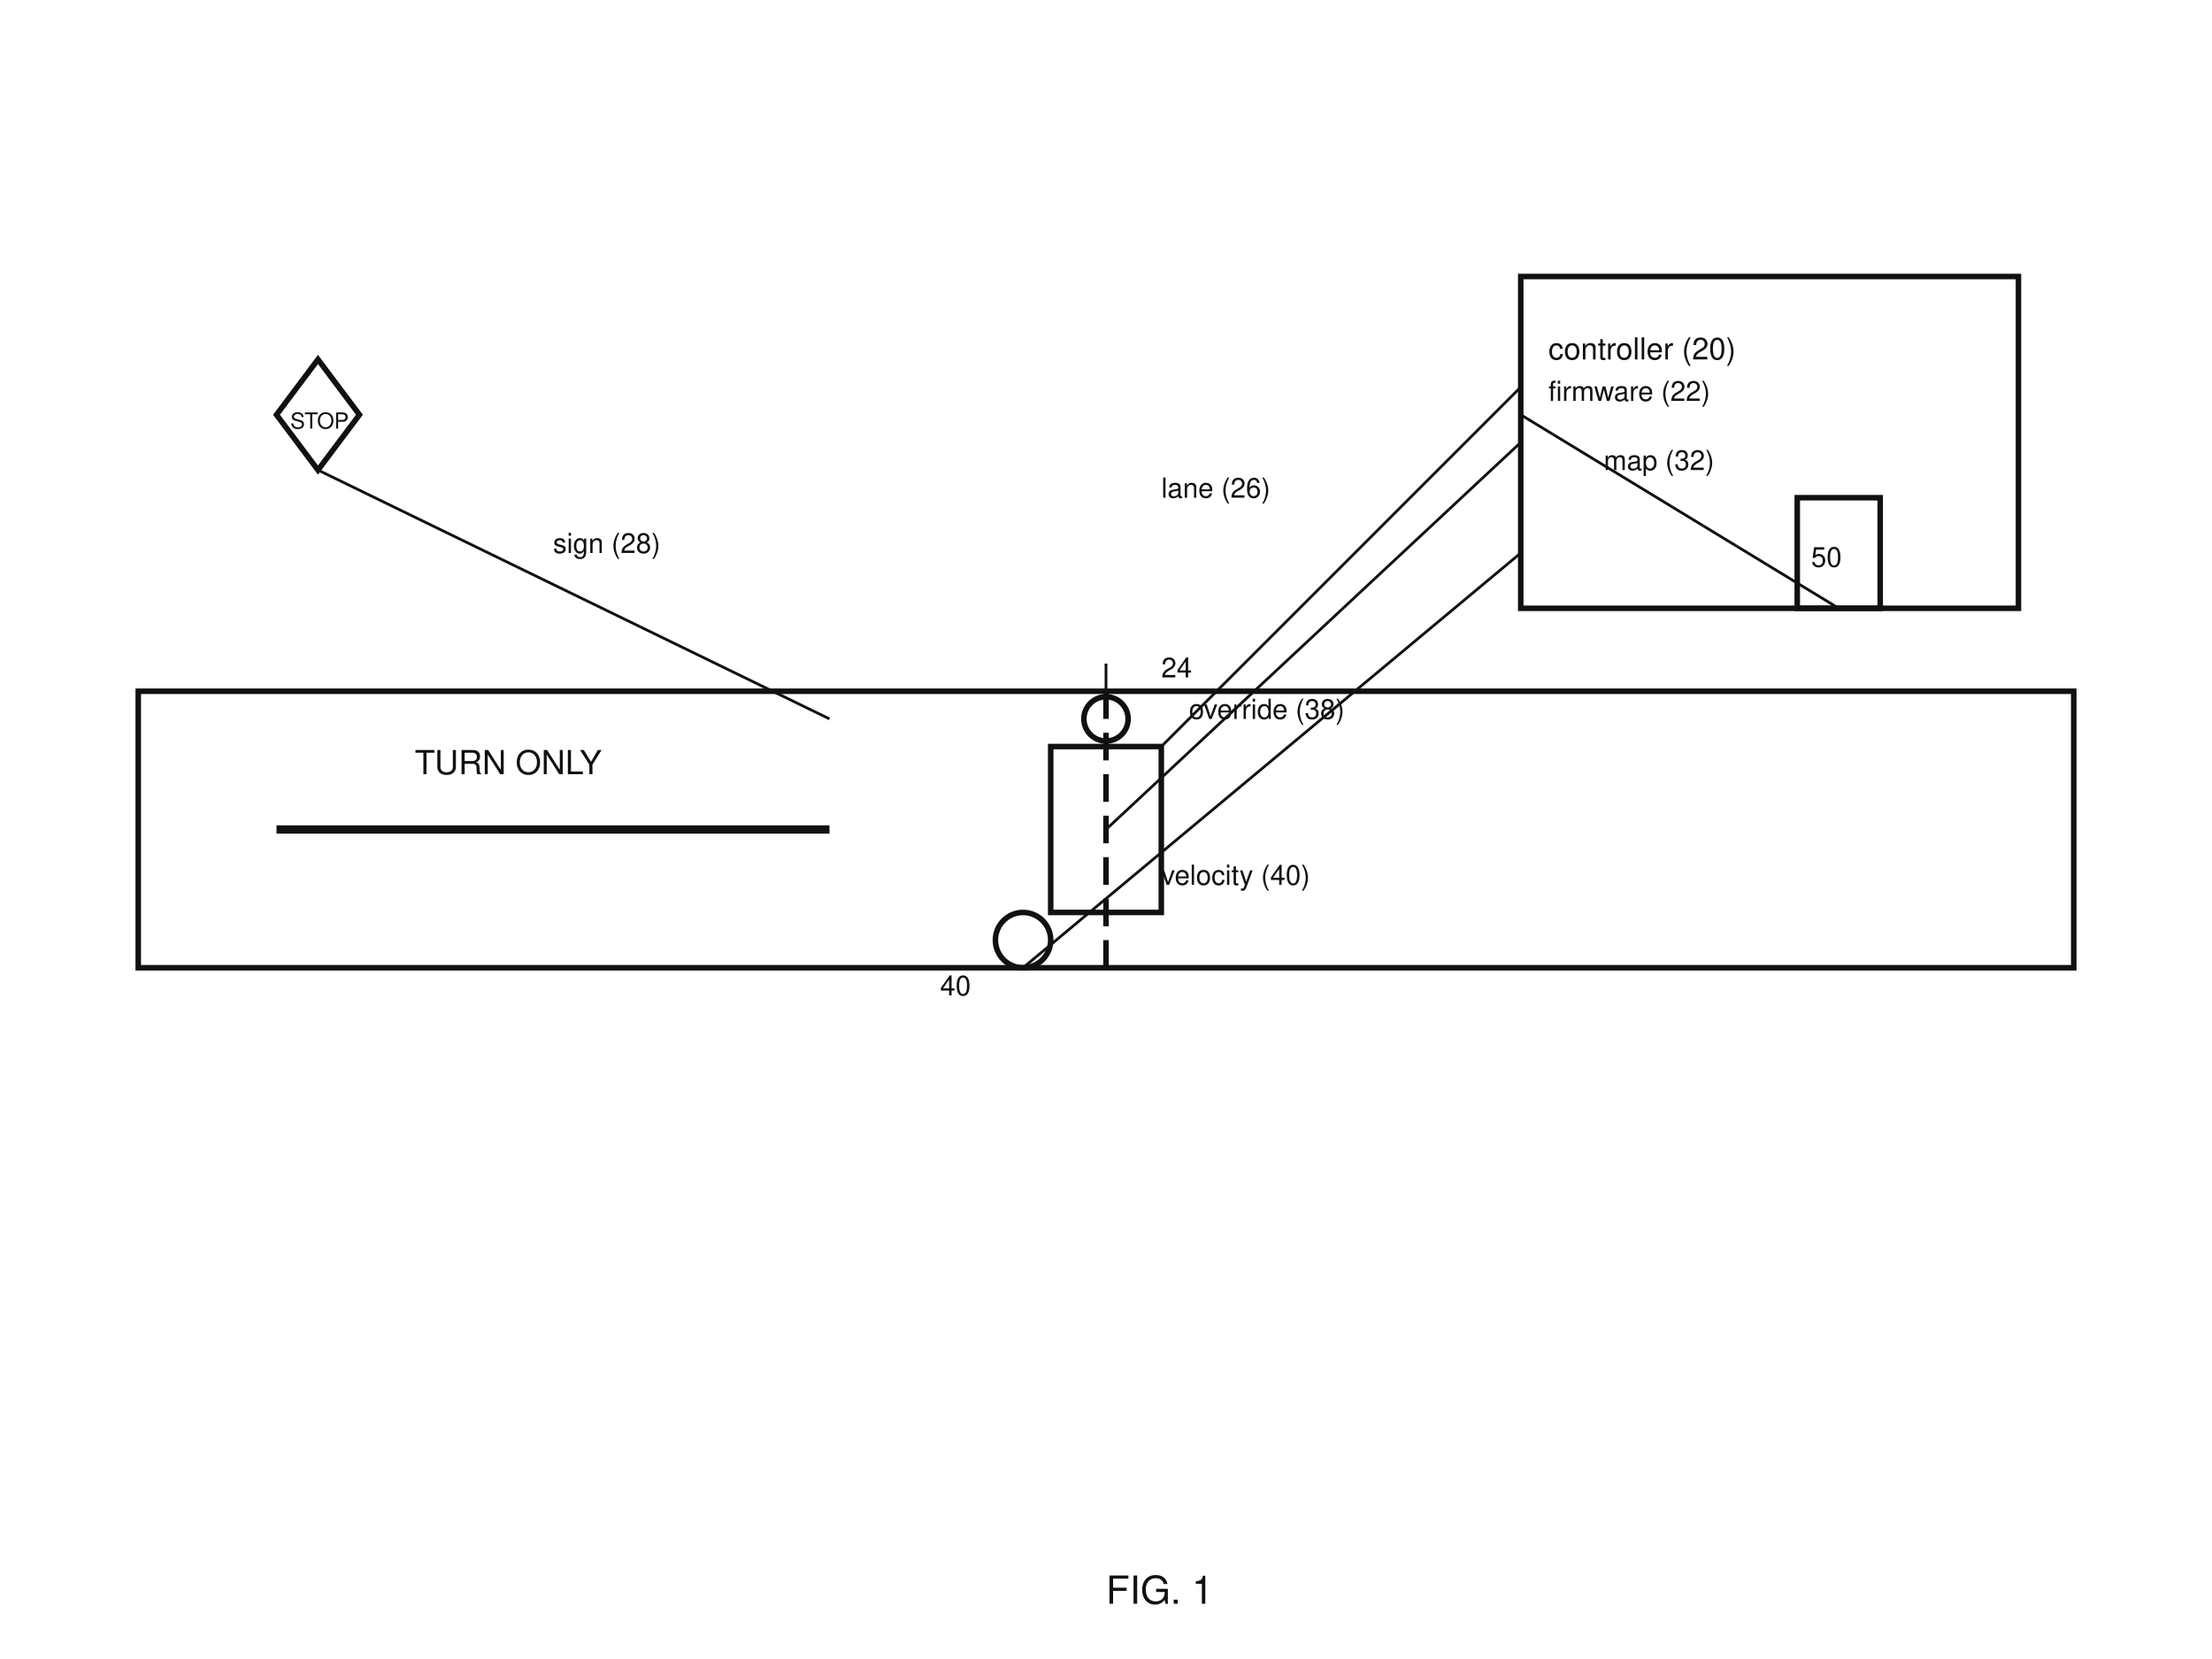
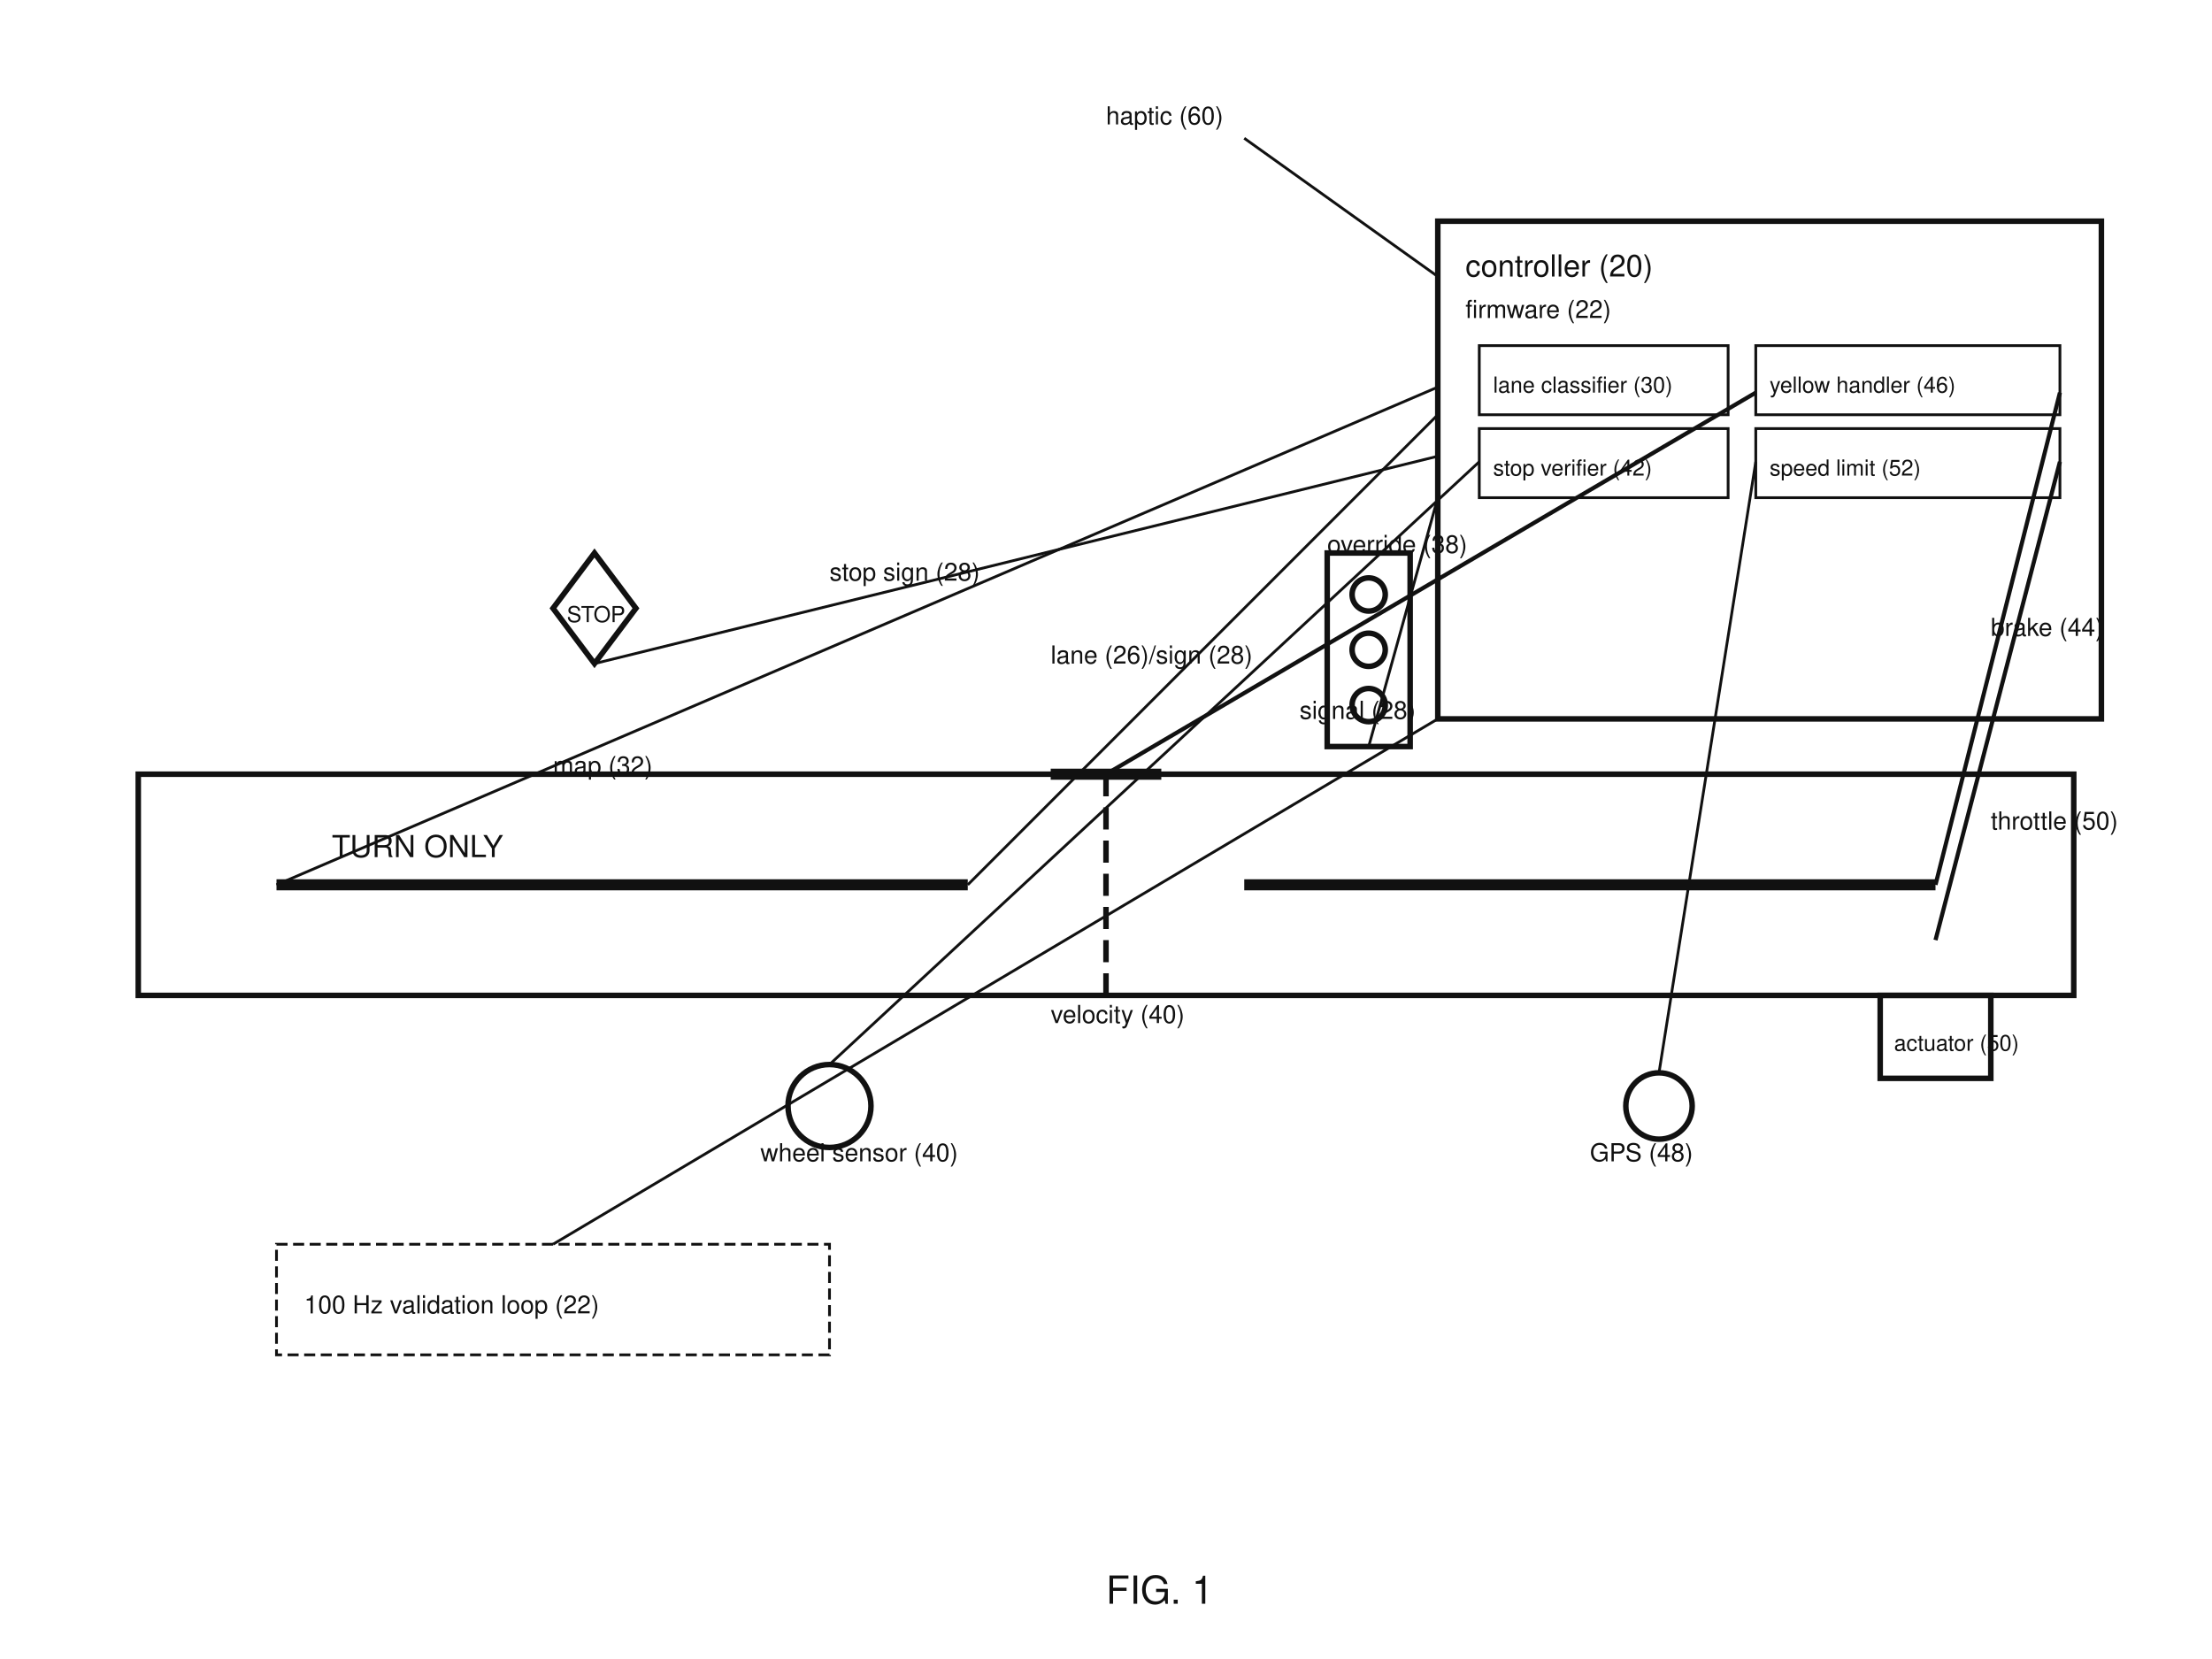
<svg xmlns="http://www.w3.org/2000/svg" viewBox="0 0 800 600">
  <rect width="800" height="600" fill="#fff" />
-   <rect x="50" y="250" width="700" height="100" fill="none" stroke="#111" stroke-width="2" />
-   <line x1="400" y1="250" x2="400" y2="350" stroke="#111" stroke-width="2" stroke-dasharray="10,5" />
-   <text x="150" y="280" font-family="Helvetica, Arial, sans-serif" font-size="12" fill="#111">TURN ONLY</text>
-   <line x1="100" y1="300" x2="300" y2="300" stroke="#111" stroke-width="3" />
-   <rect x="380" y="270" width="40" height="60" fill="none" stroke="#111" stroke-width="2" />
-   <circle cx="400" cy="260" r="8" fill="none" stroke="#111" stroke-width="2" />
-   <line x1="400" y1="252" x2="400" y2="240" stroke="#111" stroke-width="1" />
-   <text x="420" y="245" font-family="Helvetica, Arial, sans-serif" font-size="10" fill="#111">24</text>
-   <rect x="550" y="100" width="180" height="120" fill="none" stroke="#111" stroke-width="2" />
-   <text x="560" y="130" font-family="Helvetica, Arial, sans-serif" font-size="11" fill="#111">controller (20)</text>
-   <text x="560" y="145" font-family="Helvetica, Arial, sans-serif" font-size="10" fill="#111">firmware (22)</text>
-   <line x1="400" y1="300" x2="550" y2="160" stroke="#111" stroke-width="1" />
-   <text x="420" y="180" font-family="Helvetica, Arial, sans-serif" font-size="10" fill="#111">lane (26)</text>
-   <line x1="550" y1="140" x2="420" y2="270" stroke="#111" stroke-width="1" />
-   <text x="430" y="260" font-family="Helvetica, Arial, sans-serif" font-size="10" fill="#111">override (38)</text>
-   <rect x="650" y="180" width="30" height="40" fill="none" stroke="#111" stroke-width="2" />
-   <text x="655" y="205" font-family="Helvetica, Arial, sans-serif" font-size="10" fill="#111">50</text>
-   <line x1="665" y1="220" x2="550" y2="150" stroke="#111" stroke-width="1" />
-   <text x="580" y="170" font-family="Helvetica, Arial, sans-serif" font-size="10" fill="#111">map (32)</text>
-   <polygon points="100,150 115,130 130,150 115,170" fill="none" stroke="#111" stroke-width="2" />
-   <text x="105" y="155" font-family="Helvetica, Arial, sans-serif" font-size="8" fill="#111">STOP</text>
-   <line x1="115" y1="170" x2="300" y2="260" stroke="#111" stroke-width="1" />
-   <text x="200" y="200" font-family="Helvetica, Arial, sans-serif" font-size="10" fill="#111">sign (28)</text>
-   <circle cx="370" cy="340" r="10" fill="none" stroke="#111" stroke-width="2" />
-   <text x="340" y="360" font-family="Helvetica, Arial, sans-serif" font-size="10" fill="#111">40</text>
-   <line x1="370" y1="350" x2="550" y2="200" stroke="#111" stroke-width="1" />
-   <text x="420" y="320" font-family="Helvetica, Arial, sans-serif" font-size="10" fill="#111">velocity (40)</text>
+   <rect x="50" y="280" width="700" height="80" fill="none" stroke="#111" stroke-width="2" />
+   <line x1="400" y1="280" x2="400" y2="360" stroke="#111" stroke-width="2" stroke-dasharray="8,4" />
+   <line x1="100" y1="320" x2="350" y2="320" stroke="#111" stroke-width="4" />
+   <line x1="450" y1="320" x2="700" y2="320" stroke="#111" stroke-width="4" />
+   <text x="120" y="310" font-family="Helvetica, Arial, sans-serif" font-size="11" fill="#111">TURN ONLY</text>
+   <line x1="380" y1="280" x2="420" y2="280" stroke="#111" stroke-width="4" />
+   <polygon points="200,220 215,200 230,220 215,240" fill="none" stroke="#111" stroke-width="2" />
+   <text x="205" y="225" font-family="Helvetica, Arial, sans-serif" font-size="8" fill="#111">STOP</text>
+   <rect x="480" y="200" width="30" height="70" fill="none" stroke="#111" stroke-width="2" />
+   <circle cx="495" cy="215" r="6" fill="none" stroke="#111" stroke-width="2" />
+   <circle cx="495" cy="235" r="6" fill="none" stroke="#111" stroke-width="2" />
+   <circle cx="495" cy="255" r="6" fill="none" stroke="#111" stroke-width="2" />
+   <rect x="520" y="80" width="240" height="180" fill="none" stroke="#111" stroke-width="2" />
+   <text x="530" y="100" font-family="Helvetica, Arial, sans-serif" font-size="11" fill="#111">controller (20)</text>
+   <text x="530" y="115" font-family="Helvetica, Arial, sans-serif" font-size="9" fill="#111">firmware (22)</text>
+   <rect x="535" y="125" width="90" height="25" fill="none" stroke="#111" stroke-width="1" />
+   <text x="540" y="142" font-family="Helvetica, Arial, sans-serif" font-size="8" fill="#111">lane classifier (30)</text>
+   <rect x="535" y="155" width="90" height="25" fill="none" stroke="#111" stroke-width="1" />
+   <text x="540" y="172" font-family="Helvetica, Arial, sans-serif" font-size="8" fill="#111">stop verifier (42)</text>
+   <rect x="635" y="125" width="110" height="25" fill="none" stroke="#111" stroke-width="1" />
+   <text x="640" y="142" font-family="Helvetica, Arial, sans-serif" font-size="8" fill="#111">yellow handler (46)</text>
+   <rect x="635" y="155" width="110" height="25" fill="none" stroke="#111" stroke-width="1" />
+   <text x="640" y="172" font-family="Helvetica, Arial, sans-serif" font-size="8" fill="#111">speed limit (52)</text>
+   <line x1="350" y1="320" x2="520" y2="150" stroke="#111" stroke-width="1" />
+   <text x="380" y="240" font-family="Helvetica, Arial, sans-serif" font-size="9" fill="#111">lane (26)/sign (28)</text>
+   <line x1="495" y1="270" x2="520" y2="180" stroke="#111" stroke-width="1" />
+   <text x="470" y="260" font-family="Helvetica, Arial, sans-serif" font-size="9" fill="#111">signal (28)</text>
+   <line x1="215" y1="240" x2="520" y2="165" stroke="#111" stroke-width="1" />
+   <text x="300" y="210" font-family="Helvetica, Arial, sans-serif" font-size="9" fill="#111">stop sign (28)</text>
+   <line x1="100" y1="320" x2="520" y2="140" stroke="#111" stroke-width="1" />
+   <text x="200" y="280" font-family="Helvetica, Arial, sans-serif" font-size="9" fill="#111">map (32)</text>
+   <circle cx="300" cy="400" r="15" fill="none" stroke="#111" stroke-width="2" />
+   <text x="275" y="420" font-family="Helvetica, Arial, sans-serif" font-size="9" fill="#111">wheel sensor (40)</text>
+   <line x1="300" y1="385" x2="535" y2="167" stroke="#111" stroke-width="1" />
+   <text x="380" y="370" font-family="Helvetica, Arial, sans-serif" font-size="9" fill="#111">velocity (40)</text>
+   <circle cx="600" cy="400" r="12" fill="none" stroke="#111" stroke-width="2" />
+   <text x="575" y="420" font-family="Helvetica, Arial, sans-serif" font-size="9" fill="#111">GPS (48)</text>
+   <line x1="600" y1="388" x2="635" y2="167" stroke="#111" stroke-width="1" />
+   <line x1="635" y1="142" x2="400" y2="280" stroke="#111" stroke-width="1.5" />
+   <text x="480" y="200" font-family="Helvetica, Arial, sans-serif" font-size="9" fill="#111">override (38)</text>
+   <line x1="745" y1="142" x2="700" y2="320" stroke="#111" stroke-width="1.5" />
+   <text x="720" y="230" font-family="Helvetica, Arial, sans-serif" font-size="9" fill="#111">brake (44)</text>
+   <line x1="745" y1="167" x2="700" y2="340" stroke="#111" stroke-width="1.5" />
+   <text x="720" y="300" font-family="Helvetica, Arial, sans-serif" font-size="9" fill="#111">throttle (50)</text>
+   <rect x="680" y="360" width="40" height="30" fill="none" stroke="#111" stroke-width="2" />
+   <text x="685" y="380" font-family="Helvetica, Arial, sans-serif" font-size="8" fill="#111">actuator (50)</text>
+   <line x1="520" y1="100" x2="450" y2="50" stroke="#111" stroke-width="1" />
+   <text x="400" y="45" font-family="Helvetica, Arial, sans-serif" font-size="9" fill="#111">haptic (60)</text>
+   <rect x="100" y="450" width="200" height="40" fill="none" stroke="#111" stroke-width="1" stroke-dasharray="4,2" />
+   <text x="110" y="475" font-family="Helvetica, Arial, sans-serif" font-size="9" fill="#111">100 Hz validation loop (22)</text>
+   <line x1="200" y1="450" x2="520" y2="260" stroke="#111" stroke-width="1" />
  <text x="400" y="580" font-family="Helvetica, Arial, sans-serif" font-size="14" fill="#111">FIG. 1</text>
</svg>
